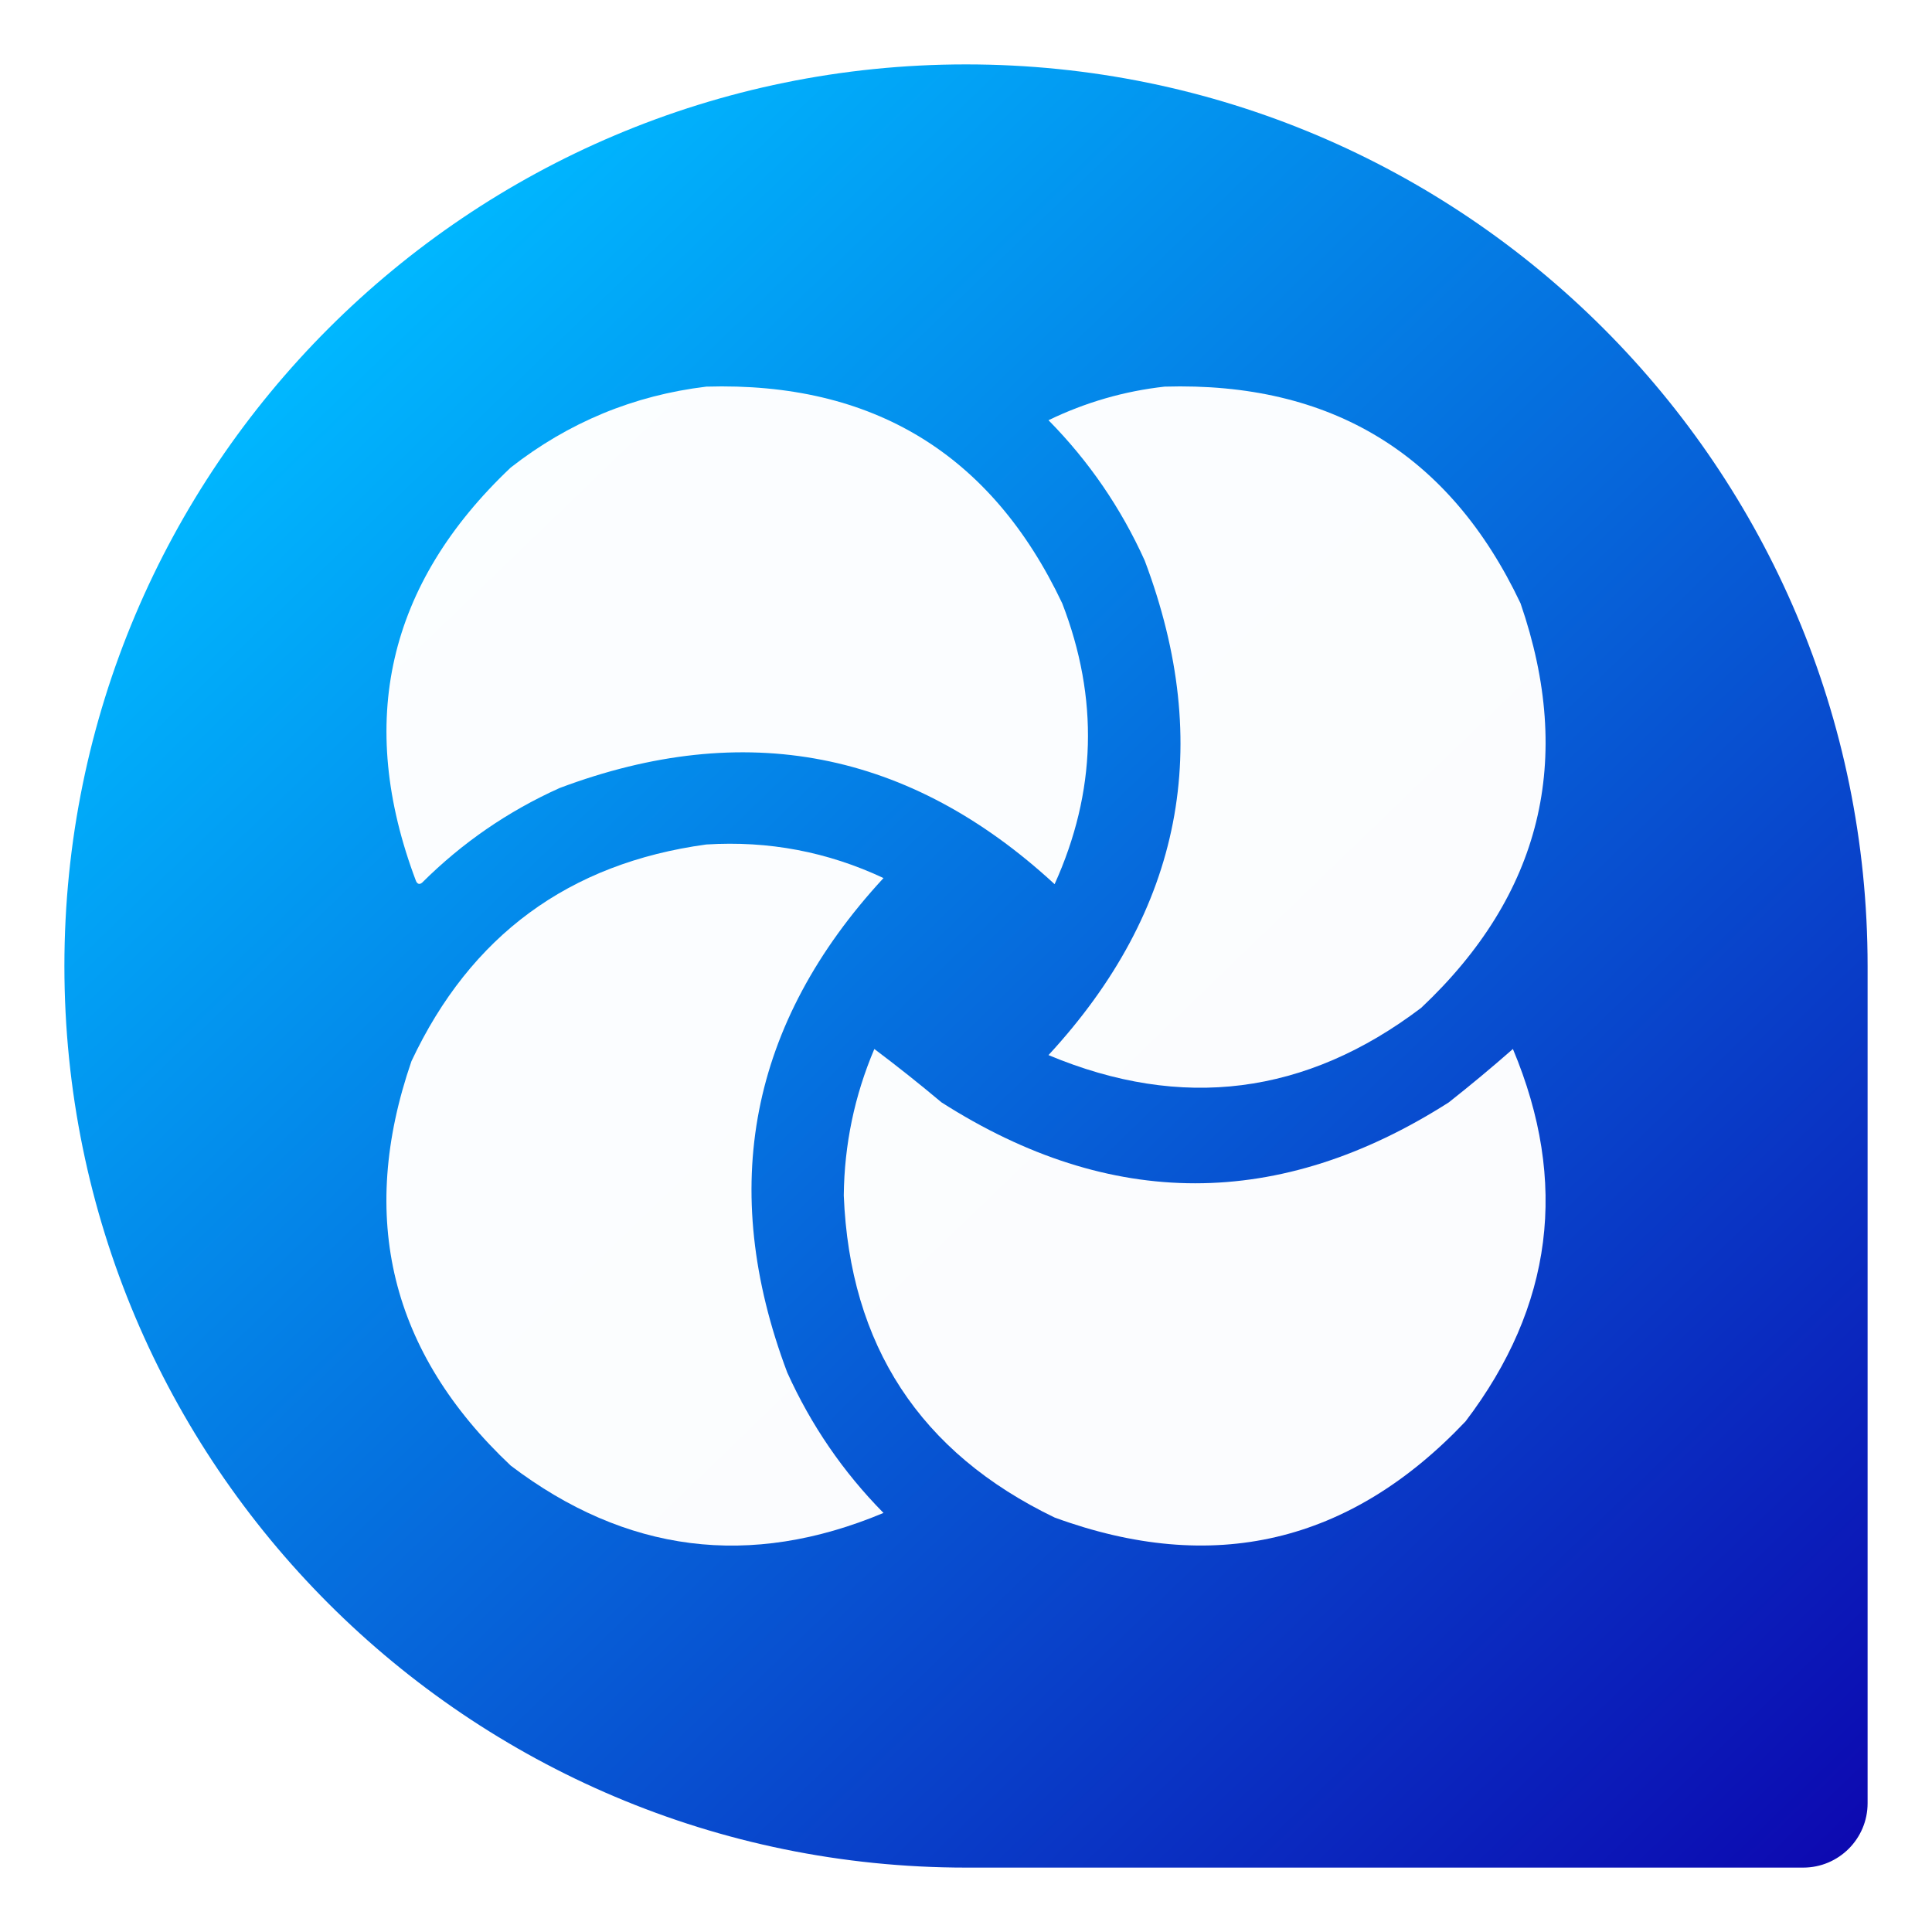
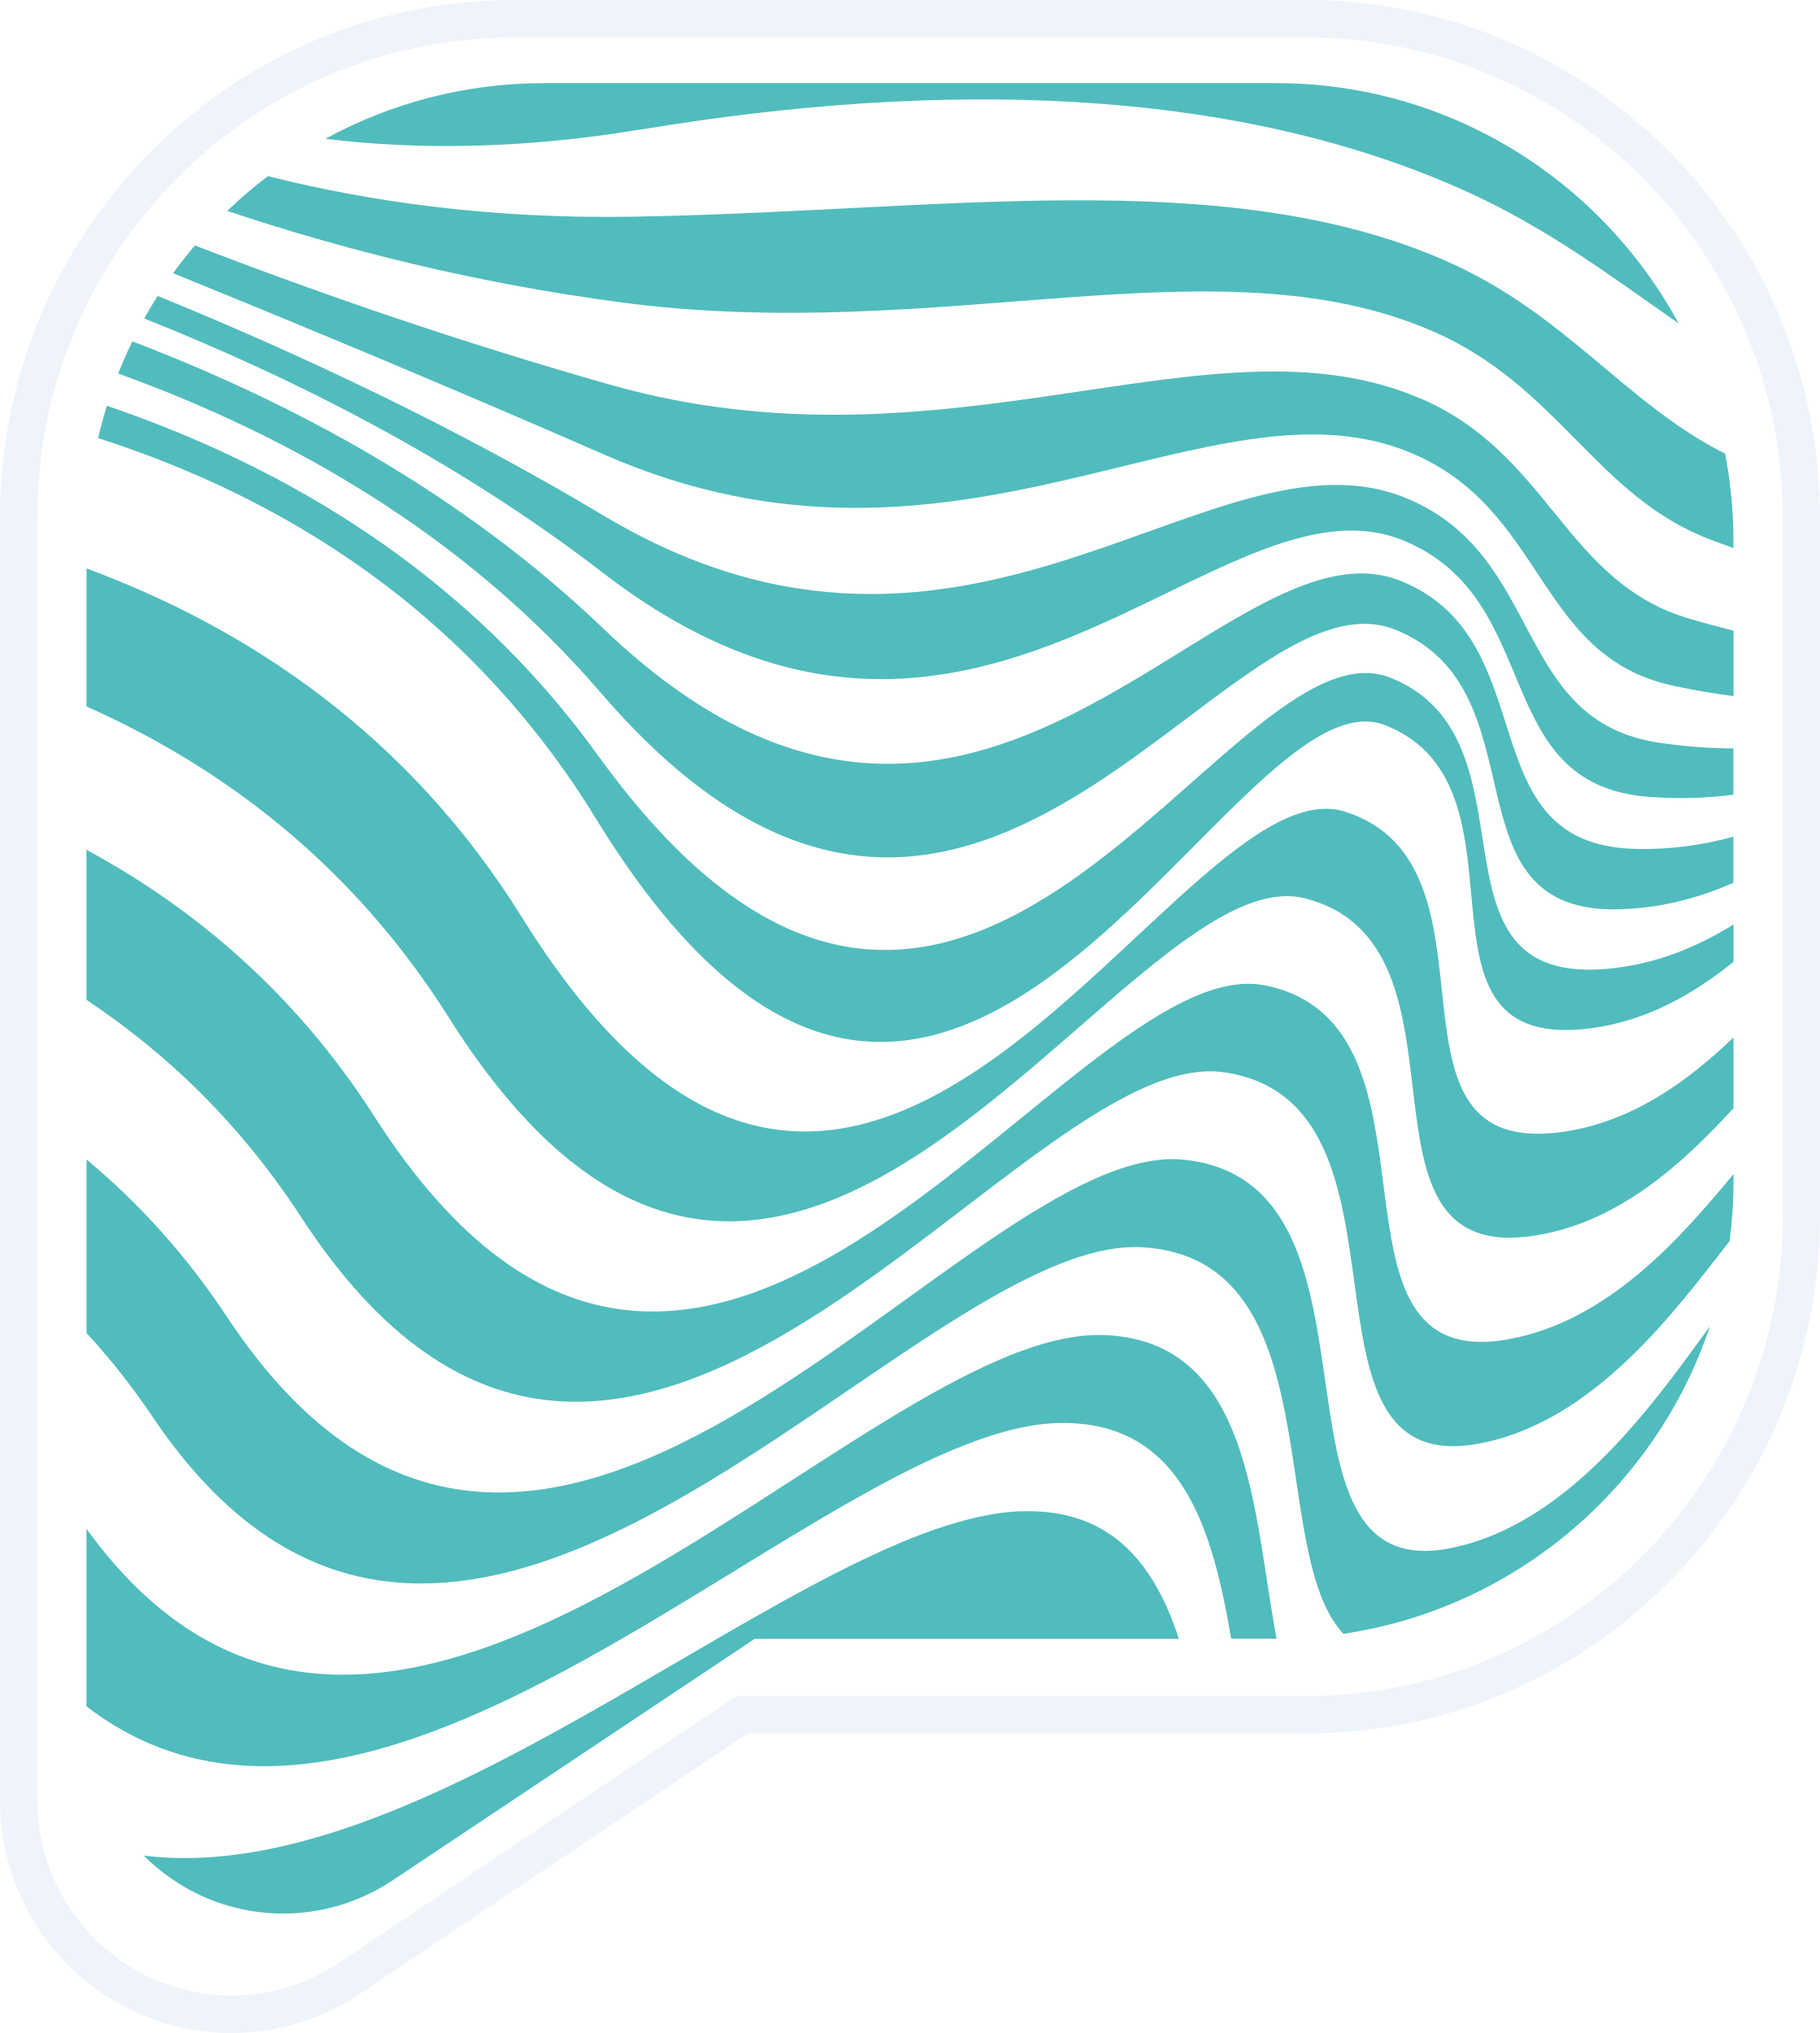
- <svg xmlns="http://www.w3.org/2000/svg" viewBox="0 0 3000 3000" style="shape-rendering:geometricPrecision; text-rendering:geometricPrecision; image-rendering:optimizeQuality; fill-rule:evenodd; clip-rule:evenodd">
+ <svg xmlns="http://www.w3.org/2000/svg" id="Camada_2" viewBox="0 0 170.97 190.99">
  <defs>
-     <linearGradient gradientUnits="userSpaceOnUse" x1="1500" y1="100" x2="1500" y2="2900" id="gradient-1" gradientTransform="matrix(0.719763, -0.69422, 0.838265, 0.869108, -607.0066, 1397.523)">
-       <stop offset="0" style="stop-color: rgb(0, 184, 255);" />
-       <stop offset="1" style="stop-color: rgb(13, 8, 176);" />
-     </linearGradient>
+     <style>
+       .cls-1 {
+         fill: #51bcbd;
+       }
+ 
+       .cls-2 {
+         fill: #eff3fa;
+       }
+     </style>
  </defs>
-   <path style="fill: url('#gradient-1');" d="M 1500 100 C 2273.199 100 2900 726.801 2900 1500 L 2900 2800 C 2900 2855.229 2855.229 2900 2800 2900 L 1500 2900 C 726.801 2900 100 2273.199 100 1500 C 100 726.801 726.801 100 1500 100 Z" />
-   <g transform="matrix(4.744373, -0.000001, 0, 4.739629, 2772.615, 1218.072)" style="">
-     <path style="opacity: 0.984; fill: rgb(255, 255, 255);" d="M -353.238 -130.328 C -298.744 -131.941 -259.91 -108.274 -236.738 -59.328 C -224.728 -28.233 -225.561 2.434 -239.238 32.672 C -286.668 -11.113 -340.668 -21.613 -401.238 1.172 C -418.152 8.79 -433.152 19.123 -446.238 32.172 C -447.07 32.86 -447.736 32.693 -448.238 31.672 C -467.915 -20.448 -457.582 -65.614 -417.238 -103.828 C -398.317 -118.631 -376.984 -127.464 -353.238 -130.328 Z" />
-     <path style="opacity: 0.984; fill: rgb(255, 255, 255);" d="M -203.238 -130.328 C -148.744 -131.941 -109.91 -108.274 -86.738 -59.328 C -69.097 -8.062 -79.93 36.105 -119.238 73.172 C -156.934 101.801 -197.601 106.967 -241.238 88.672 C -197.445 41.204 -186.945 -12.796 -209.738 -73.328 C -217.52 -90.571 -228.02 -105.905 -241.238 -119.328 C -229.115 -125.189 -216.448 -128.856 -203.238 -130.328 Z" />
-     <path style="opacity: 0.984; fill: rgb(255, 255, 255);" d="M -353.238 19.672 C -332.893 18.395 -313.56 22.061 -295.238 30.672 C -339.031 78.14 -349.531 132.14 -326.738 192.672 C -318.956 209.915 -308.456 225.249 -295.238 238.672 C -338.88 256.967 -379.547 251.8 -417.238 223.172 C -456.546 186.105 -467.379 141.938 -449.738 90.672 C -430.398 49.489 -398.231 25.822 -353.238 19.672 Z" />
-     <path style="opacity: 0.984; fill: rgb(255, 255, 255);" d="M -298.238 86.672 C -290.798 92.268 -283.465 98.101 -276.238 104.172 C -220.905 139.505 -165.571 139.505 -110.238 104.172 C -103.092 98.527 -96.092 92.694 -89.238 86.672 C -70.943 130.309 -76.109 170.976 -104.738 208.672 C -142.568 248.67 -187.401 259.17 -239.238 240.172 C -283.276 218.933 -306.276 183.767 -308.238 134.672 C -308.066 117.989 -304.733 101.989 -298.238 86.672 Z" />
+   <g id="Camada_1-2" data-name="Camada_1">
+     <g>
+       <path class="cls-2" d="M122.7,0H48.27C21.65,0,0,21.81,0,48.62v120.47c0,8.08,4.4,15.48,11.47,19.3,3.14,1.7,6.69,2.6,10.27,2.6,4.29,0,8.46-1.27,12.05-3.67l36.43-24.47h52.48c26.62,0,48.27-21.81,48.27-48.62V48.62c0-26.81-21.65-48.62-48.27-48.62ZM167.48,114.23c0,24.87-20.08,45.1-44.77,45.1h-53.54l-37.31,25.06c-3.01,2.01-6.51,3.08-10.11,3.08-3,0-5.98-.75-8.62-2.18-5.94-3.21-9.63-9.42-9.63-16.2V48.62C3.5,23.75,23.58,3.52,48.27,3.52h74.43c24.69,0,44.77,20.23,44.77,45.1v65.6Z" />
+       <g>
+         <path class="cls-1" d="M136.32,145.43c-18.82,3.82-4.47-34.34-25.09-36.48-20.62-2.14-60.04,59.94-89.93,14.73-3.88-5.87-8.34-10.73-13.17-14.75v16.3c2.2,2.39,4.28,5.01,6.21,7.88,29.21,43.38,71.29-17.33,93.08-15.93,17.79,1.14,11.47,28.5,18.78,36.31,16.13-2.39,29.37-13.77,34.43-28.88-5.17,7.06-13.11,18.55-24.31,20.82Z" />
+         <path class="cls-1" d="M126.39,76.26c-15.92-5.12-44.7,62.46-77.35,9.93-10.65-17.13-25.6-27.11-40.91-32.79v12.97c12.79,5.7,24.95,14.82,33.99,29.16,31.96,50.7,63.4-15.51,80.49-11.13,17.1,4.38,2.88,34.73,21.7,31.66,7.88-1.29,13.9-6.88,18.54-11.96v-6.64c-4.19,4.02-9.38,7.88-15.89,8.85-18.82,2.83-4.65-24.92-20.57-30.05Z" />
+         <path class="cls-1" d="M130.65,63.68c-15.44-6.24-40.15,54.88-74.47,7.29-12.39-17.17-29.37-27.14-46.14-32.85-.31,1-.58,2.01-.82,3.04,17.37,5.58,34.77,16.19,46.74,35.71,33.34,54.36,59.45-14.59,74.2-8.73,14.75,5.87.62,31.02,19.44,28.44,5.24-.72,9.59-3.27,13.25-6.22v-3.51c-3.37,2.09-7.3,3.77-11.91,4.17-17.88,1.55-5.9-21.56-20.29-27.34Z" />
+         <path class="cls-1" d="M141.65,125.83c-18.82,3.32-4.56-29.63-22.83-33.26-18.27-3.63-52.37,61.2-83.64,12.33-7.39-11.55-16.88-19.56-27.06-25.07v14.1c7.51,4.99,14.43,11.61,20.12,20.34,30.58,47.04,67.34-16.42,86.79-13.53,19.45,2.88,5.14,38.44,23.96,34.87,10.76-2.04,18.35-12.42,23.49-19.01.24-1.85.37-3.73.37-5.64v-.66c-4.98,6.01-11.83,13.87-21.19,15.52Z" />
+         <path class="cls-1" d="M133.39,37.42c-19.61-8.42-44.35,7.72-76.07-1.28-14-3.97-27.18-8.52-39.01-13.08-.71.84-1.4,1.71-2.05,2.61,12.7,5.16,26.58,10.95,40.58,17.07,33.22,14.52,56.89-8.19,75.81-.15,12.62,5.36,11.7,19.09,24.57,21.84,1.99.43,3.87.74,5.63.97v-6.15c-1.29-.33-2.63-.68-4.03-1.09-11.85-3.43-13.15-15.48-25.42-20.75Z" />
+         <path class="cls-1" d="M153.68,79.75c-15.92-.35-8.32-19.51-22-25.14-16.84-6.94-39.7,38.27-75,4.44-13.13-12.58-28.97-21.15-44.25-26.98-.48.99-.92,1.99-1.33,3.02,16.08,5.81,32.54,15.11,45.31,29.96,35.01,40.72,58.59-12.45,74.73-5.87,14.03,5.72,4.24,26.82,21.15,26.24,3.99-.14,7.48-1.14,10.55-2.49v-4.33c-2.73.75-5.77,1.23-9.17,1.15Z" />
+         <path class="cls-1" d="M95.95,141.97c-19.91.66-55.11,35.78-82.44,32.35,1.27,1.28,2.74,2.38,4.37,3.26,2.73,1.47,5.73,2.19,8.72,2.19,3.58,0,7.14-1.04,10.24-3.09l34.06-22.72h39.85c-2.29-6.97-6.3-12.26-14.8-11.98Z" />
+         <path class="cls-1" d="M132.23,46.85c-18.23-7.67-41.14,22.16-75.54,1.58-13.78-8.24-28.31-15.09-41.88-20.63-.44.69-.86,1.4-1.26,2.12,14.43,5.75,29.63,13.51,43.1,23.9,35.11,27.07,57.73-10.31,75.27-3.01,13.32,5.55,7.95,22.82,22.86,24.04,2.94.24,5.62.12,8.06-.19v-4.35c-2.12-.01-4.42-.16-6.9-.52-13.89-2.02-10.74-17.49-23.71-22.94Z" />
+         <path class="cls-1" d="M60.28,12.16c28.03-4.66,55.22-4.04,76.88,5.56,8.06,3.55,14.31,8.34,20.53,12.66-7.28-13.43-21.5-22.57-37.81-22.57H51.1c-7.43,0-14.43,1.9-20.54,5.23,8.78,1.07,18.65.95,29.71-.89Z" />
+         <path class="cls-1" d="M135.82,24.5c-20.98-9.18-47.73-4.59-76.61-4.14-12.72.2-24.05-1.3-34.05-3.81-1.33,1.01-2.61,2.1-3.81,3.26,10.94,3.67,23.28,6.77,36.86,8.58,30.19,4.04,56.04-6.09,76.34,2.71,11.93,5.17,15.41,15.61,26.28,19.65.69.25,1.35.5,2.01.74v-.69c0-2.8-.27-5.53-.78-8.18-9.37-4.71-15.01-13.2-26.24-18.11Z" />
+         <path class="cls-1" d="M103.6,125.42c-22.77-.64-66.92,57.65-95.48,18.2v16.68c28.23,21.74,69.62-26.53,91.65-26.62,11.31-.05,14.14,10.02,15.89,20.27h4.19s.05,0,.08,0c-2.24-11.68-2.26-28.13-16.35-28.53Z" />
+       </g>
+     </g>
  </g>
</svg>
